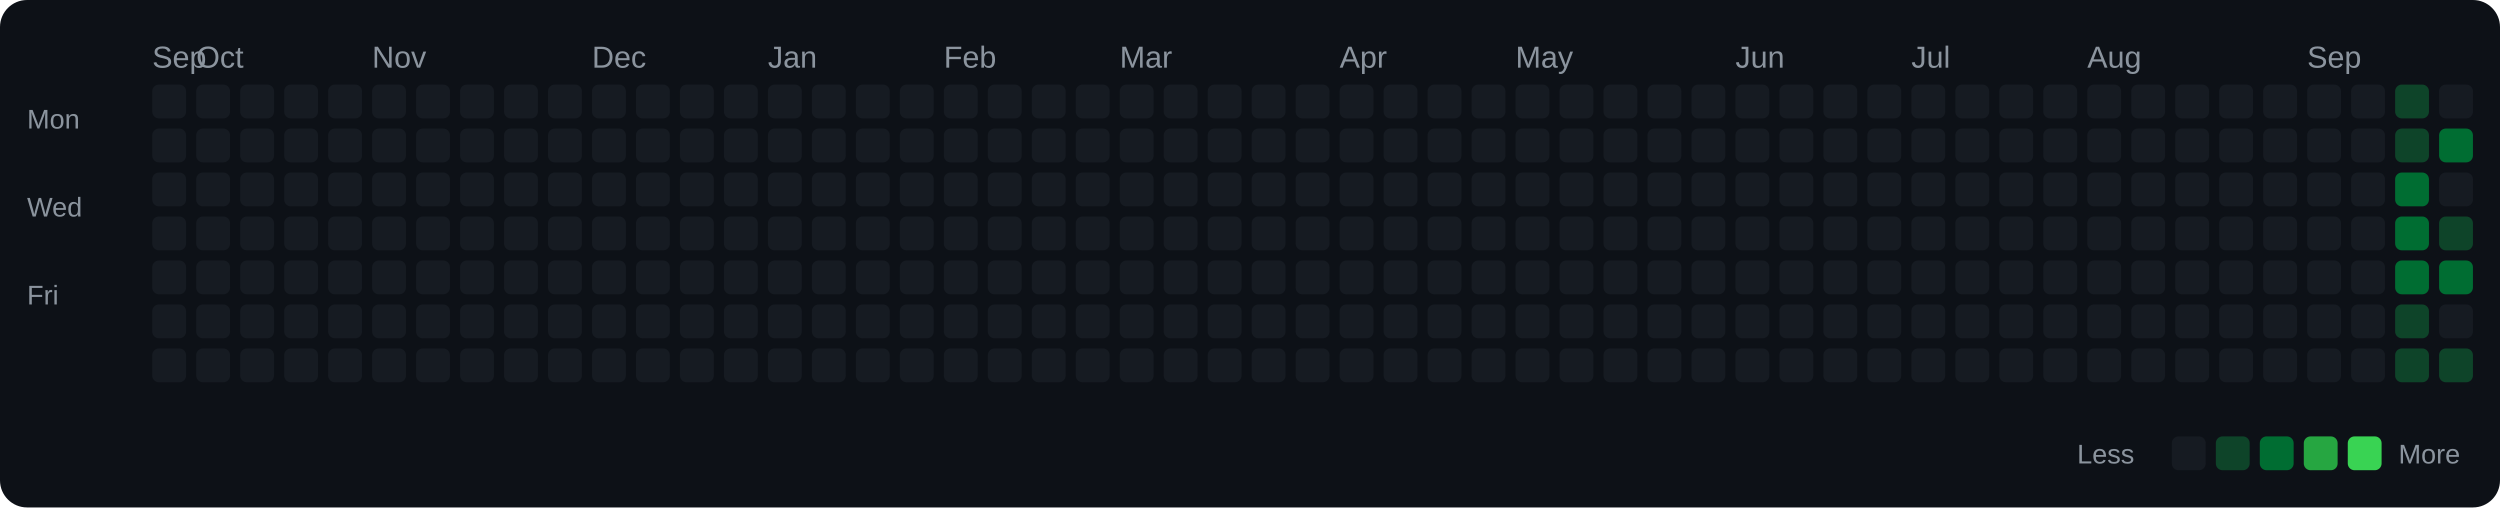
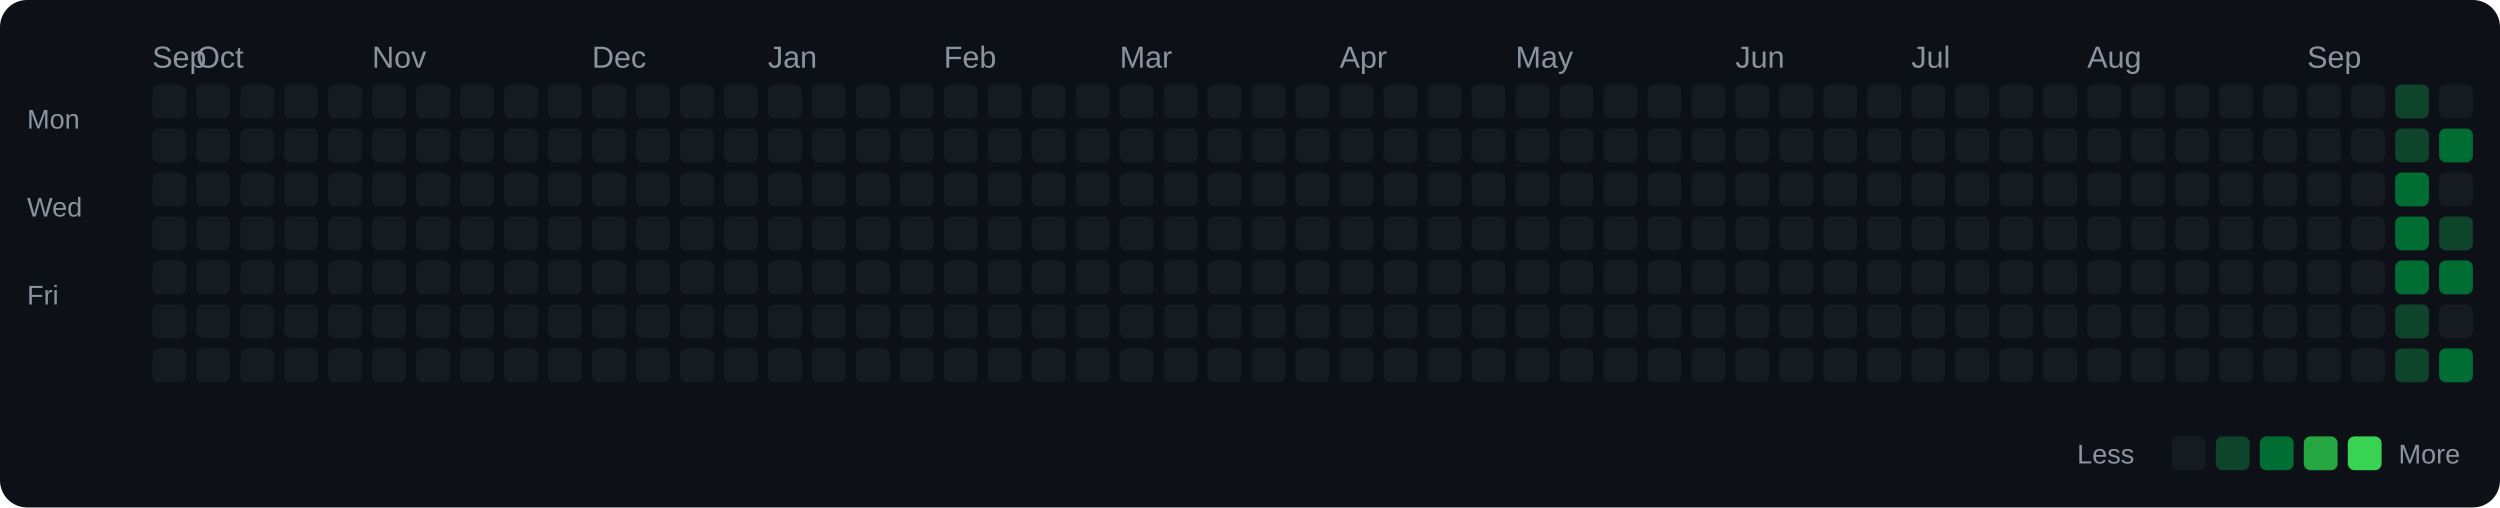
<svg xmlns="http://www.w3.org/2000/svg" width="739" height="150" viewBox="0 0 739 150" role="img" aria-labelledby="title description">
  <rect width="100%" height="100%" fill="#0d1117" rx="8" />
  <text x="45" y="20" fill="#8b949e" font-family="Arial, sans-serif" font-size="9"> Sep </text>
  <text x="58" y="20" fill="#8b949e" font-family="Arial, sans-serif" font-size="9"> Oct </text>
  <text x="110" y="20" fill="#8b949e" font-family="Arial, sans-serif" font-size="9"> Nov </text>
  <text x="175" y="20" fill="#8b949e" font-family="Arial, sans-serif" font-size="9"> Dec </text>
  <text x="227" y="20" fill="#8b949e" font-family="Arial, sans-serif" font-size="9"> Jan </text>
  <text x="279" y="20" fill="#8b949e" font-family="Arial, sans-serif" font-size="9"> Feb </text>
  <text x="331" y="20" fill="#8b949e" font-family="Arial, sans-serif" font-size="9"> Mar </text>
  <text x="396" y="20" fill="#8b949e" font-family="Arial, sans-serif" font-size="9"> Apr </text>
  <text x="448" y="20" fill="#8b949e" font-family="Arial, sans-serif" font-size="9"> May </text>
  <text x="513" y="20" fill="#8b949e" font-family="Arial, sans-serif" font-size="9"> Jun </text>
  <text x="565" y="20" fill="#8b949e" font-family="Arial, sans-serif" font-size="9"> Jul </text>
  <text x="617" y="20" fill="#8b949e" font-family="Arial, sans-serif" font-size="9"> Aug </text>
  <text x="682" y="20" fill="#8b949e" font-family="Arial, sans-serif" font-size="9"> Sep </text>
  <rect x="45" y="25" width="10" height="10" rx="2" fill="#161b22"> </rect>
  <rect x="45" y="38" width="10" height="10" rx="2" fill="#161b22"> </rect>
  <rect x="45" y="51" width="10" height="10" rx="2" fill="#161b22"> </rect>
  <rect x="45" y="64" width="10" height="10" rx="2" fill="#161b22"> </rect>
  <rect x="45" y="77" width="10" height="10" rx="2" fill="#161b22"> </rect>
  <rect x="45" y="90" width="10" height="10" rx="2" fill="#161b22"> </rect>
  <rect x="45" y="103" width="10" height="10" rx="2" fill="#161b22"> </rect>
  <rect x="58" y="25" width="10" height="10" rx="2" fill="#161b22"> </rect>
  <rect x="58" y="38" width="10" height="10" rx="2" fill="#161b22"> </rect>
  <rect x="58" y="51" width="10" height="10" rx="2" fill="#161b22"> </rect>
  <rect x="58" y="64" width="10" height="10" rx="2" fill="#161b22"> </rect>
  <rect x="58" y="77" width="10" height="10" rx="2" fill="#161b22"> </rect>
  <rect x="58" y="90" width="10" height="10" rx="2" fill="#161b22"> </rect>
  <rect x="58" y="103" width="10" height="10" rx="2" fill="#161b22"> </rect>
  <rect x="71" y="25" width="10" height="10" rx="2" fill="#161b22"> </rect>
  <rect x="71" y="38" width="10" height="10" rx="2" fill="#161b22"> </rect>
  <rect x="71" y="51" width="10" height="10" rx="2" fill="#161b22"> </rect>
  <rect x="71" y="64" width="10" height="10" rx="2" fill="#161b22"> </rect>
  <rect x="71" y="77" width="10" height="10" rx="2" fill="#161b22"> </rect>
  <rect x="71" y="90" width="10" height="10" rx="2" fill="#161b22"> </rect>
  <rect x="71" y="103" width="10" height="10" rx="2" fill="#161b22"> </rect>
  <rect x="84" y="25" width="10" height="10" rx="2" fill="#161b22"> </rect>
  <rect x="84" y="38" width="10" height="10" rx="2" fill="#161b22"> </rect>
  <rect x="84" y="51" width="10" height="10" rx="2" fill="#161b22"> </rect>
  <rect x="84" y="64" width="10" height="10" rx="2" fill="#161b22"> </rect>
  <rect x="84" y="77" width="10" height="10" rx="2" fill="#161b22"> </rect>
  <rect x="84" y="90" width="10" height="10" rx="2" fill="#161b22"> </rect>
  <rect x="84" y="103" width="10" height="10" rx="2" fill="#161b22"> </rect>
  <rect x="97" y="25" width="10" height="10" rx="2" fill="#161b22"> </rect>
  <rect x="97" y="38" width="10" height="10" rx="2" fill="#161b22"> </rect>
  <rect x="97" y="51" width="10" height="10" rx="2" fill="#161b22"> </rect>
  <rect x="97" y="64" width="10" height="10" rx="2" fill="#161b22"> </rect>
  <rect x="97" y="77" width="10" height="10" rx="2" fill="#161b22"> </rect>
  <rect x="97" y="90" width="10" height="10" rx="2" fill="#161b22"> </rect>
  <rect x="97" y="103" width="10" height="10" rx="2" fill="#161b22"> </rect>
  <rect x="110" y="25" width="10" height="10" rx="2" fill="#161b22"> </rect>
  <rect x="110" y="38" width="10" height="10" rx="2" fill="#161b22"> </rect>
  <rect x="110" y="51" width="10" height="10" rx="2" fill="#161b22"> </rect>
  <rect x="110" y="64" width="10" height="10" rx="2" fill="#161b22"> </rect>
  <rect x="110" y="77" width="10" height="10" rx="2" fill="#161b22"> </rect>
  <rect x="110" y="90" width="10" height="10" rx="2" fill="#161b22"> </rect>
  <rect x="110" y="103" width="10" height="10" rx="2" fill="#161b22"> </rect>
  <rect x="123" y="25" width="10" height="10" rx="2" fill="#161b22"> </rect>
  <rect x="123" y="38" width="10" height="10" rx="2" fill="#161b22"> </rect>
  <rect x="123" y="51" width="10" height="10" rx="2" fill="#161b22"> </rect>
  <rect x="123" y="64" width="10" height="10" rx="2" fill="#161b22"> </rect>
  <rect x="123" y="77" width="10" height="10" rx="2" fill="#161b22"> </rect>
  <rect x="123" y="90" width="10" height="10" rx="2" fill="#161b22"> </rect>
  <rect x="123" y="103" width="10" height="10" rx="2" fill="#161b22"> </rect>
  <rect x="136" y="25" width="10" height="10" rx="2" fill="#161b22"> </rect>
  <rect x="136" y="38" width="10" height="10" rx="2" fill="#161b22"> </rect>
  <rect x="136" y="51" width="10" height="10" rx="2" fill="#161b22"> </rect>
  <rect x="136" y="64" width="10" height="10" rx="2" fill="#161b22"> </rect>
  <rect x="136" y="77" width="10" height="10" rx="2" fill="#161b22"> </rect>
  <rect x="136" y="90" width="10" height="10" rx="2" fill="#161b22"> </rect>
  <rect x="136" y="103" width="10" height="10" rx="2" fill="#161b22"> </rect>
  <rect x="149" y="25" width="10" height="10" rx="2" fill="#161b22"> </rect>
  <rect x="149" y="38" width="10" height="10" rx="2" fill="#161b22"> </rect>
  <rect x="149" y="51" width="10" height="10" rx="2" fill="#161b22"> </rect>
  <rect x="149" y="64" width="10" height="10" rx="2" fill="#161b22"> </rect>
  <rect x="149" y="77" width="10" height="10" rx="2" fill="#161b22"> </rect>
  <rect x="149" y="90" width="10" height="10" rx="2" fill="#161b22"> </rect>
  <rect x="149" y="103" width="10" height="10" rx="2" fill="#161b22"> </rect>
  <rect x="162" y="25" width="10" height="10" rx="2" fill="#161b22"> </rect>
  <rect x="162" y="38" width="10" height="10" rx="2" fill="#161b22"> </rect>
  <rect x="162" y="51" width="10" height="10" rx="2" fill="#161b22"> </rect>
  <rect x="162" y="64" width="10" height="10" rx="2" fill="#161b22"> </rect>
  <rect x="162" y="77" width="10" height="10" rx="2" fill="#161b22"> </rect>
  <rect x="162" y="90" width="10" height="10" rx="2" fill="#161b22"> </rect>
  <rect x="162" y="103" width="10" height="10" rx="2" fill="#161b22"> </rect>
  <rect x="175" y="25" width="10" height="10" rx="2" fill="#161b22"> </rect>
  <rect x="175" y="38" width="10" height="10" rx="2" fill="#161b22"> </rect>
  <rect x="175" y="51" width="10" height="10" rx="2" fill="#161b22"> </rect>
  <rect x="175" y="64" width="10" height="10" rx="2" fill="#161b22"> </rect>
  <rect x="175" y="77" width="10" height="10" rx="2" fill="#161b22"> </rect>
  <rect x="175" y="90" width="10" height="10" rx="2" fill="#161b22"> </rect>
  <rect x="175" y="103" width="10" height="10" rx="2" fill="#161b22"> </rect>
  <rect x="188" y="25" width="10" height="10" rx="2" fill="#161b22"> </rect>
  <rect x="188" y="38" width="10" height="10" rx="2" fill="#161b22"> </rect>
  <rect x="188" y="51" width="10" height="10" rx="2" fill="#161b22"> </rect>
  <rect x="188" y="64" width="10" height="10" rx="2" fill="#161b22"> </rect>
  <rect x="188" y="77" width="10" height="10" rx="2" fill="#161b22"> </rect>
  <rect x="188" y="90" width="10" height="10" rx="2" fill="#161b22"> </rect>
  <rect x="188" y="103" width="10" height="10" rx="2" fill="#161b22"> </rect>
  <rect x="201" y="25" width="10" height="10" rx="2" fill="#161b22"> </rect>
  <rect x="201" y="38" width="10" height="10" rx="2" fill="#161b22"> </rect>
  <rect x="201" y="51" width="10" height="10" rx="2" fill="#161b22"> </rect>
  <rect x="201" y="64" width="10" height="10" rx="2" fill="#161b22"> </rect>
  <rect x="201" y="77" width="10" height="10" rx="2" fill="#161b22"> </rect>
  <rect x="201" y="90" width="10" height="10" rx="2" fill="#161b22"> </rect>
  <rect x="201" y="103" width="10" height="10" rx="2" fill="#161b22"> </rect>
  <rect x="214" y="25" width="10" height="10" rx="2" fill="#161b22"> </rect>
  <rect x="214" y="38" width="10" height="10" rx="2" fill="#161b22"> </rect>
  <rect x="214" y="51" width="10" height="10" rx="2" fill="#161b22"> </rect>
  <rect x="214" y="64" width="10" height="10" rx="2" fill="#161b22"> </rect>
  <rect x="214" y="77" width="10" height="10" rx="2" fill="#161b22"> </rect>
  <rect x="214" y="90" width="10" height="10" rx="2" fill="#161b22"> </rect>
  <rect x="214" y="103" width="10" height="10" rx="2" fill="#161b22"> </rect>
  <rect x="227" y="25" width="10" height="10" rx="2" fill="#161b22"> </rect>
  <rect x="227" y="38" width="10" height="10" rx="2" fill="#161b22"> </rect>
  <rect x="227" y="51" width="10" height="10" rx="2" fill="#161b22"> </rect>
  <rect x="227" y="64" width="10" height="10" rx="2" fill="#161b22"> </rect>
  <rect x="227" y="77" width="10" height="10" rx="2" fill="#161b22"> </rect>
  <rect x="227" y="90" width="10" height="10" rx="2" fill="#161b22"> </rect>
  <rect x="227" y="103" width="10" height="10" rx="2" fill="#161b22"> </rect>
  <rect x="240" y="25" width="10" height="10" rx="2" fill="#161b22"> </rect>
  <rect x="240" y="38" width="10" height="10" rx="2" fill="#161b22"> </rect>
  <rect x="240" y="51" width="10" height="10" rx="2" fill="#161b22"> </rect>
  <rect x="240" y="64" width="10" height="10" rx="2" fill="#161b22"> </rect>
  <rect x="240" y="77" width="10" height="10" rx="2" fill="#161b22"> </rect>
  <rect x="240" y="90" width="10" height="10" rx="2" fill="#161b22"> </rect>
  <rect x="240" y="103" width="10" height="10" rx="2" fill="#161b22"> </rect>
  <rect x="253" y="25" width="10" height="10" rx="2" fill="#161b22"> </rect>
  <rect x="253" y="38" width="10" height="10" rx="2" fill="#161b22"> </rect>
  <rect x="253" y="51" width="10" height="10" rx="2" fill="#161b22"> </rect>
  <rect x="253" y="64" width="10" height="10" rx="2" fill="#161b22"> </rect>
  <rect x="253" y="77" width="10" height="10" rx="2" fill="#161b22"> </rect>
  <rect x="253" y="90" width="10" height="10" rx="2" fill="#161b22"> </rect>
  <rect x="253" y="103" width="10" height="10" rx="2" fill="#161b22"> </rect>
  <rect x="266" y="25" width="10" height="10" rx="2" fill="#161b22"> </rect>
  <rect x="266" y="38" width="10" height="10" rx="2" fill="#161b22"> </rect>
  <rect x="266" y="51" width="10" height="10" rx="2" fill="#161b22"> </rect>
  <rect x="266" y="64" width="10" height="10" rx="2" fill="#161b22"> </rect>
  <rect x="266" y="77" width="10" height="10" rx="2" fill="#161b22"> </rect>
  <rect x="266" y="90" width="10" height="10" rx="2" fill="#161b22"> </rect>
  <rect x="266" y="103" width="10" height="10" rx="2" fill="#161b22"> </rect>
  <rect x="279" y="25" width="10" height="10" rx="2" fill="#161b22"> </rect>
  <rect x="279" y="38" width="10" height="10" rx="2" fill="#161b22"> </rect>
  <rect x="279" y="51" width="10" height="10" rx="2" fill="#161b22"> </rect>
  <rect x="279" y="64" width="10" height="10" rx="2" fill="#161b22"> </rect>
  <rect x="279" y="77" width="10" height="10" rx="2" fill="#161b22"> </rect>
  <rect x="279" y="90" width="10" height="10" rx="2" fill="#161b22"> </rect>
  <rect x="279" y="103" width="10" height="10" rx="2" fill="#161b22"> </rect>
  <rect x="292" y="25" width="10" height="10" rx="2" fill="#161b22"> </rect>
  <rect x="292" y="38" width="10" height="10" rx="2" fill="#161b22"> </rect>
  <rect x="292" y="51" width="10" height="10" rx="2" fill="#161b22"> </rect>
  <rect x="292" y="64" width="10" height="10" rx="2" fill="#161b22"> </rect>
  <rect x="292" y="77" width="10" height="10" rx="2" fill="#161b22"> </rect>
  <rect x="292" y="90" width="10" height="10" rx="2" fill="#161b22"> </rect>
  <rect x="292" y="103" width="10" height="10" rx="2" fill="#161b22"> </rect>
  <rect x="305" y="25" width="10" height="10" rx="2" fill="#161b22"> </rect>
  <rect x="305" y="38" width="10" height="10" rx="2" fill="#161b22"> </rect>
  <rect x="305" y="51" width="10" height="10" rx="2" fill="#161b22"> </rect>
  <rect x="305" y="64" width="10" height="10" rx="2" fill="#161b22"> </rect>
  <rect x="305" y="77" width="10" height="10" rx="2" fill="#161b22"> </rect>
  <rect x="305" y="90" width="10" height="10" rx="2" fill="#161b22"> </rect>
  <rect x="305" y="103" width="10" height="10" rx="2" fill="#161b22"> </rect>
  <rect x="318" y="25" width="10" height="10" rx="2" fill="#161b22"> </rect>
  <rect x="318" y="38" width="10" height="10" rx="2" fill="#161b22"> </rect>
  <rect x="318" y="51" width="10" height="10" rx="2" fill="#161b22"> </rect>
  <rect x="318" y="64" width="10" height="10" rx="2" fill="#161b22"> </rect>
  <rect x="318" y="77" width="10" height="10" rx="2" fill="#161b22"> </rect>
  <rect x="318" y="90" width="10" height="10" rx="2" fill="#161b22"> </rect>
  <rect x="318" y="103" width="10" height="10" rx="2" fill="#161b22"> </rect>
  <rect x="331" y="25" width="10" height="10" rx="2" fill="#161b22"> </rect>
  <rect x="331" y="38" width="10" height="10" rx="2" fill="#161b22"> </rect>
  <rect x="331" y="51" width="10" height="10" rx="2" fill="#161b22"> </rect>
  <rect x="331" y="64" width="10" height="10" rx="2" fill="#161b22"> </rect>
  <rect x="331" y="77" width="10" height="10" rx="2" fill="#161b22"> </rect>
  <rect x="331" y="90" width="10" height="10" rx="2" fill="#161b22"> </rect>
  <rect x="331" y="103" width="10" height="10" rx="2" fill="#161b22"> </rect>
  <rect x="344" y="25" width="10" height="10" rx="2" fill="#161b22"> </rect>
  <rect x="344" y="38" width="10" height="10" rx="2" fill="#161b22"> </rect>
  <rect x="344" y="51" width="10" height="10" rx="2" fill="#161b22"> </rect>
  <rect x="344" y="64" width="10" height="10" rx="2" fill="#161b22"> </rect>
  <rect x="344" y="77" width="10" height="10" rx="2" fill="#161b22"> </rect>
  <rect x="344" y="90" width="10" height="10" rx="2" fill="#161b22"> </rect>
  <rect x="344" y="103" width="10" height="10" rx="2" fill="#161b22"> </rect>
  <rect x="357" y="25" width="10" height="10" rx="2" fill="#161b22"> </rect>
  <rect x="357" y="38" width="10" height="10" rx="2" fill="#161b22"> </rect>
  <rect x="357" y="51" width="10" height="10" rx="2" fill="#161b22"> </rect>
  <rect x="357" y="64" width="10" height="10" rx="2" fill="#161b22"> </rect>
  <rect x="357" y="77" width="10" height="10" rx="2" fill="#161b22"> </rect>
  <rect x="357" y="90" width="10" height="10" rx="2" fill="#161b22"> </rect>
  <rect x="357" y="103" width="10" height="10" rx="2" fill="#161b22"> </rect>
  <rect x="370" y="25" width="10" height="10" rx="2" fill="#161b22"> </rect>
  <rect x="370" y="38" width="10" height="10" rx="2" fill="#161b22"> </rect>
  <rect x="370" y="51" width="10" height="10" rx="2" fill="#161b22"> </rect>
  <rect x="370" y="64" width="10" height="10" rx="2" fill="#161b22"> </rect>
  <rect x="370" y="77" width="10" height="10" rx="2" fill="#161b22"> </rect>
  <rect x="370" y="90" width="10" height="10" rx="2" fill="#161b22"> </rect>
  <rect x="370" y="103" width="10" height="10" rx="2" fill="#161b22"> </rect>
  <rect x="383" y="25" width="10" height="10" rx="2" fill="#161b22"> </rect>
  <rect x="383" y="38" width="10" height="10" rx="2" fill="#161b22"> </rect>
  <rect x="383" y="51" width="10" height="10" rx="2" fill="#161b22"> </rect>
  <rect x="383" y="64" width="10" height="10" rx="2" fill="#161b22"> </rect>
  <rect x="383" y="77" width="10" height="10" rx="2" fill="#161b22"> </rect>
  <rect x="383" y="90" width="10" height="10" rx="2" fill="#161b22"> </rect>
  <rect x="383" y="103" width="10" height="10" rx="2" fill="#161b22"> </rect>
  <rect x="396" y="25" width="10" height="10" rx="2" fill="#161b22"> </rect>
  <rect x="396" y="38" width="10" height="10" rx="2" fill="#161b22"> </rect>
  <rect x="396" y="51" width="10" height="10" rx="2" fill="#161b22"> </rect>
  <rect x="396" y="64" width="10" height="10" rx="2" fill="#161b22"> </rect>
  <rect x="396" y="77" width="10" height="10" rx="2" fill="#161b22"> </rect>
  <rect x="396" y="90" width="10" height="10" rx="2" fill="#161b22"> </rect>
  <rect x="396" y="103" width="10" height="10" rx="2" fill="#161b22"> </rect>
  <rect x="409" y="25" width="10" height="10" rx="2" fill="#161b22"> </rect>
  <rect x="409" y="38" width="10" height="10" rx="2" fill="#161b22"> </rect>
  <rect x="409" y="51" width="10" height="10" rx="2" fill="#161b22"> </rect>
  <rect x="409" y="64" width="10" height="10" rx="2" fill="#161b22"> </rect>
  <rect x="409" y="77" width="10" height="10" rx="2" fill="#161b22"> </rect>
  <rect x="409" y="90" width="10" height="10" rx="2" fill="#161b22"> </rect>
  <rect x="409" y="103" width="10" height="10" rx="2" fill="#161b22"> </rect>
  <rect x="422" y="25" width="10" height="10" rx="2" fill="#161b22"> </rect>
  <rect x="422" y="38" width="10" height="10" rx="2" fill="#161b22"> </rect>
  <rect x="422" y="51" width="10" height="10" rx="2" fill="#161b22"> </rect>
  <rect x="422" y="64" width="10" height="10" rx="2" fill="#161b22"> </rect>
  <rect x="422" y="77" width="10" height="10" rx="2" fill="#161b22"> </rect>
  <rect x="422" y="90" width="10" height="10" rx="2" fill="#161b22"> </rect>
  <rect x="422" y="103" width="10" height="10" rx="2" fill="#161b22"> </rect>
  <rect x="435" y="25" width="10" height="10" rx="2" fill="#161b22"> </rect>
  <rect x="435" y="38" width="10" height="10" rx="2" fill="#161b22"> </rect>
  <rect x="435" y="51" width="10" height="10" rx="2" fill="#161b22"> </rect>
  <rect x="435" y="64" width="10" height="10" rx="2" fill="#161b22"> </rect>
  <rect x="435" y="77" width="10" height="10" rx="2" fill="#161b22"> </rect>
  <rect x="435" y="90" width="10" height="10" rx="2" fill="#161b22"> </rect>
  <rect x="435" y="103" width="10" height="10" rx="2" fill="#161b22"> </rect>
  <rect x="448" y="25" width="10" height="10" rx="2" fill="#161b22"> </rect>
  <rect x="448" y="38" width="10" height="10" rx="2" fill="#161b22"> </rect>
  <rect x="448" y="51" width="10" height="10" rx="2" fill="#161b22"> </rect>
  <rect x="448" y="64" width="10" height="10" rx="2" fill="#161b22"> </rect>
  <rect x="448" y="77" width="10" height="10" rx="2" fill="#161b22"> </rect>
  <rect x="448" y="90" width="10" height="10" rx="2" fill="#161b22"> </rect>
  <rect x="448" y="103" width="10" height="10" rx="2" fill="#161b22"> </rect>
  <rect x="461" y="25" width="10" height="10" rx="2" fill="#161b22"> </rect>
  <rect x="461" y="38" width="10" height="10" rx="2" fill="#161b22"> </rect>
  <rect x="461" y="51" width="10" height="10" rx="2" fill="#161b22"> </rect>
  <rect x="461" y="64" width="10" height="10" rx="2" fill="#161b22"> </rect>
  <rect x="461" y="77" width="10" height="10" rx="2" fill="#161b22"> </rect>
  <rect x="461" y="90" width="10" height="10" rx="2" fill="#161b22"> </rect>
  <rect x="461" y="103" width="10" height="10" rx="2" fill="#161b22"> </rect>
  <rect x="474" y="25" width="10" height="10" rx="2" fill="#161b22"> </rect>
  <rect x="474" y="38" width="10" height="10" rx="2" fill="#161b22"> </rect>
  <rect x="474" y="51" width="10" height="10" rx="2" fill="#161b22"> </rect>
  <rect x="474" y="64" width="10" height="10" rx="2" fill="#161b22"> </rect>
  <rect x="474" y="77" width="10" height="10" rx="2" fill="#161b22"> </rect>
  <rect x="474" y="90" width="10" height="10" rx="2" fill="#161b22"> </rect>
  <rect x="474" y="103" width="10" height="10" rx="2" fill="#161b22"> </rect>
  <rect x="487" y="25" width="10" height="10" rx="2" fill="#161b22"> </rect>
  <rect x="487" y="38" width="10" height="10" rx="2" fill="#161b22"> </rect>
  <rect x="487" y="51" width="10" height="10" rx="2" fill="#161b22"> </rect>
  <rect x="487" y="64" width="10" height="10" rx="2" fill="#161b22"> </rect>
  <rect x="487" y="77" width="10" height="10" rx="2" fill="#161b22"> </rect>
  <rect x="487" y="90" width="10" height="10" rx="2" fill="#161b22"> </rect>
  <rect x="487" y="103" width="10" height="10" rx="2" fill="#161b22"> </rect>
  <rect x="500" y="25" width="10" height="10" rx="2" fill="#161b22"> </rect>
  <rect x="500" y="38" width="10" height="10" rx="2" fill="#161b22"> </rect>
  <rect x="500" y="51" width="10" height="10" rx="2" fill="#161b22"> </rect>
  <rect x="500" y="64" width="10" height="10" rx="2" fill="#161b22"> </rect>
  <rect x="500" y="77" width="10" height="10" rx="2" fill="#161b22"> </rect>
  <rect x="500" y="90" width="10" height="10" rx="2" fill="#161b22"> </rect>
  <rect x="500" y="103" width="10" height="10" rx="2" fill="#161b22"> </rect>
  <rect x="513" y="25" width="10" height="10" rx="2" fill="#161b22"> </rect>
  <rect x="513" y="38" width="10" height="10" rx="2" fill="#161b22"> </rect>
  <rect x="513" y="51" width="10" height="10" rx="2" fill="#161b22"> </rect>
  <rect x="513" y="64" width="10" height="10" rx="2" fill="#161b22"> </rect>
  <rect x="513" y="77" width="10" height="10" rx="2" fill="#161b22"> </rect>
  <rect x="513" y="90" width="10" height="10" rx="2" fill="#161b22"> </rect>
  <rect x="513" y="103" width="10" height="10" rx="2" fill="#161b22"> </rect>
  <rect x="526" y="25" width="10" height="10" rx="2" fill="#161b22"> </rect>
  <rect x="526" y="38" width="10" height="10" rx="2" fill="#161b22"> </rect>
  <rect x="526" y="51" width="10" height="10" rx="2" fill="#161b22"> </rect>
  <rect x="526" y="64" width="10" height="10" rx="2" fill="#161b22"> </rect>
  <rect x="526" y="77" width="10" height="10" rx="2" fill="#161b22"> </rect>
  <rect x="526" y="90" width="10" height="10" rx="2" fill="#161b22"> </rect>
  <rect x="526" y="103" width="10" height="10" rx="2" fill="#161b22"> </rect>
  <rect x="539" y="25" width="10" height="10" rx="2" fill="#161b22"> </rect>
  <rect x="539" y="38" width="10" height="10" rx="2" fill="#161b22"> </rect>
  <rect x="539" y="51" width="10" height="10" rx="2" fill="#161b22"> </rect>
  <rect x="539" y="64" width="10" height="10" rx="2" fill="#161b22"> </rect>
  <rect x="539" y="77" width="10" height="10" rx="2" fill="#161b22"> </rect>
  <rect x="539" y="90" width="10" height="10" rx="2" fill="#161b22"> </rect>
  <rect x="539" y="103" width="10" height="10" rx="2" fill="#161b22"> </rect>
  <rect x="552" y="25" width="10" height="10" rx="2" fill="#161b22"> </rect>
  <rect x="552" y="38" width="10" height="10" rx="2" fill="#161b22"> </rect>
  <rect x="552" y="51" width="10" height="10" rx="2" fill="#161b22"> </rect>
  <rect x="552" y="64" width="10" height="10" rx="2" fill="#161b22"> </rect>
  <rect x="552" y="77" width="10" height="10" rx="2" fill="#161b22"> </rect>
  <rect x="552" y="90" width="10" height="10" rx="2" fill="#161b22"> </rect>
  <rect x="552" y="103" width="10" height="10" rx="2" fill="#161b22"> </rect>
  <rect x="565" y="25" width="10" height="10" rx="2" fill="#161b22"> </rect>
  <rect x="565" y="38" width="10" height="10" rx="2" fill="#161b22"> </rect>
  <rect x="565" y="51" width="10" height="10" rx="2" fill="#161b22"> </rect>
  <rect x="565" y="64" width="10" height="10" rx="2" fill="#161b22"> </rect>
  <rect x="565" y="77" width="10" height="10" rx="2" fill="#161b22"> </rect>
  <rect x="565" y="90" width="10" height="10" rx="2" fill="#161b22"> </rect>
  <rect x="565" y="103" width="10" height="10" rx="2" fill="#161b22"> </rect>
  <rect x="578" y="25" width="10" height="10" rx="2" fill="#161b22"> </rect>
  <rect x="578" y="38" width="10" height="10" rx="2" fill="#161b22"> </rect>
  <rect x="578" y="51" width="10" height="10" rx="2" fill="#161b22"> </rect>
  <rect x="578" y="64" width="10" height="10" rx="2" fill="#161b22"> </rect>
  <rect x="578" y="77" width="10" height="10" rx="2" fill="#161b22"> </rect>
  <rect x="578" y="90" width="10" height="10" rx="2" fill="#161b22"> </rect>
  <rect x="578" y="103" width="10" height="10" rx="2" fill="#161b22"> </rect>
  <rect x="591" y="25" width="10" height="10" rx="2" fill="#161b22"> </rect>
  <rect x="591" y="38" width="10" height="10" rx="2" fill="#161b22"> </rect>
  <rect x="591" y="51" width="10" height="10" rx="2" fill="#161b22"> </rect>
  <rect x="591" y="64" width="10" height="10" rx="2" fill="#161b22"> </rect>
  <rect x="591" y="77" width="10" height="10" rx="2" fill="#161b22"> </rect>
  <rect x="591" y="90" width="10" height="10" rx="2" fill="#161b22"> </rect>
  <rect x="591" y="103" width="10" height="10" rx="2" fill="#161b22"> </rect>
  <rect x="604" y="25" width="10" height="10" rx="2" fill="#161b22"> </rect>
  <rect x="604" y="38" width="10" height="10" rx="2" fill="#161b22"> </rect>
  <rect x="604" y="51" width="10" height="10" rx="2" fill="#161b22"> </rect>
  <rect x="604" y="64" width="10" height="10" rx="2" fill="#161b22"> </rect>
  <rect x="604" y="77" width="10" height="10" rx="2" fill="#161b22"> </rect>
  <rect x="604" y="90" width="10" height="10" rx="2" fill="#161b22"> </rect>
  <rect x="604" y="103" width="10" height="10" rx="2" fill="#161b22"> </rect>
  <rect x="617" y="25" width="10" height="10" rx="2" fill="#161b22"> </rect>
  <rect x="617" y="38" width="10" height="10" rx="2" fill="#161b22"> </rect>
  <rect x="617" y="51" width="10" height="10" rx="2" fill="#161b22"> </rect>
  <rect x="617" y="64" width="10" height="10" rx="2" fill="#161b22"> </rect>
  <rect x="617" y="77" width="10" height="10" rx="2" fill="#161b22"> </rect>
  <rect x="617" y="90" width="10" height="10" rx="2" fill="#161b22"> </rect>
  <rect x="617" y="103" width="10" height="10" rx="2" fill="#161b22"> </rect>
  <rect x="630" y="25" width="10" height="10" rx="2" fill="#161b22"> </rect>
  <rect x="630" y="38" width="10" height="10" rx="2" fill="#161b22"> </rect>
  <rect x="630" y="51" width="10" height="10" rx="2" fill="#161b22"> </rect>
  <rect x="630" y="64" width="10" height="10" rx="2" fill="#161b22"> </rect>
  <rect x="630" y="77" width="10" height="10" rx="2" fill="#161b22"> </rect>
  <rect x="630" y="90" width="10" height="10" rx="2" fill="#161b22"> </rect>
  <rect x="630" y="103" width="10" height="10" rx="2" fill="#161b22"> </rect>
  <rect x="643" y="25" width="10" height="10" rx="2" fill="#161b22"> </rect>
  <rect x="643" y="38" width="10" height="10" rx="2" fill="#161b22"> </rect>
  <rect x="643" y="51" width="10" height="10" rx="2" fill="#161b22"> </rect>
  <rect x="643" y="64" width="10" height="10" rx="2" fill="#161b22"> </rect>
  <rect x="643" y="77" width="10" height="10" rx="2" fill="#161b22"> </rect>
  <rect x="643" y="90" width="10" height="10" rx="2" fill="#161b22"> </rect>
  <rect x="643" y="103" width="10" height="10" rx="2" fill="#161b22"> </rect>
  <rect x="656" y="25" width="10" height="10" rx="2" fill="#161b22"> </rect>
  <rect x="656" y="38" width="10" height="10" rx="2" fill="#161b22"> </rect>
  <rect x="656" y="51" width="10" height="10" rx="2" fill="#161b22"> </rect>
  <rect x="656" y="64" width="10" height="10" rx="2" fill="#161b22"> </rect>
  <rect x="656" y="77" width="10" height="10" rx="2" fill="#161b22"> </rect>
  <rect x="656" y="90" width="10" height="10" rx="2" fill="#161b22"> </rect>
  <rect x="656" y="103" width="10" height="10" rx="2" fill="#161b22"> </rect>
  <rect x="669" y="25" width="10" height="10" rx="2" fill="#161b22"> </rect>
  <rect x="669" y="38" width="10" height="10" rx="2" fill="#161b22"> </rect>
  <rect x="669" y="51" width="10" height="10" rx="2" fill="#161b22"> </rect>
  <rect x="669" y="64" width="10" height="10" rx="2" fill="#161b22"> </rect>
  <rect x="669" y="77" width="10" height="10" rx="2" fill="#161b22"> </rect>
  <rect x="669" y="90" width="10" height="10" rx="2" fill="#161b22"> </rect>
  <rect x="669" y="103" width="10" height="10" rx="2" fill="#161b22"> </rect>
  <rect x="682" y="25" width="10" height="10" rx="2" fill="#161b22"> </rect>
  <rect x="682" y="38" width="10" height="10" rx="2" fill="#161b22"> </rect>
  <rect x="682" y="51" width="10" height="10" rx="2" fill="#161b22"> </rect>
  <rect x="682" y="64" width="10" height="10" rx="2" fill="#161b22"> </rect>
  <rect x="682" y="77" width="10" height="10" rx="2" fill="#161b22"> </rect>
  <rect x="682" y="90" width="10" height="10" rx="2" fill="#161b22"> </rect>
  <rect x="682" y="103" width="10" height="10" rx="2" fill="#161b22"> </rect>
  <rect x="695" y="25" width="10" height="10" rx="2" fill="#161b22"> </rect>
  <rect x="695" y="38" width="10" height="10" rx="2" fill="#161b22"> </rect>
  <rect x="695" y="51" width="10" height="10" rx="2" fill="#161b22"> </rect>
  <rect x="695" y="64" width="10" height="10" rx="2" fill="#161b22"> </rect>
  <rect x="695" y="77" width="10" height="10" rx="2" fill="#161b22"> </rect>
  <rect x="695" y="90" width="10" height="10" rx="2" fill="#161b22"> </rect>
  <rect x="695" y="103" width="10" height="10" rx="2" fill="#161b22"> </rect>
  <rect x="708" y="25" width="10" height="10" rx="2" fill="#0e4429"> </rect>
  <rect x="708" y="38" width="10" height="10" rx="2" fill="#0e4429"> </rect>
  <rect x="708" y="51" width="10" height="10" rx="2" fill="#006d32"> </rect>
  <rect x="708" y="64" width="10" height="10" rx="2" fill="#006d32"> </rect>
  <rect x="708" y="77" width="10" height="10" rx="2" fill="#006d32"> </rect>
  <rect x="708" y="90" width="10" height="10" rx="2" fill="#0e4429"> </rect>
  <rect x="708" y="103" width="10" height="10" rx="2" fill="#0e4429"> </rect>
  <rect x="721" y="25" width="10" height="10" rx="2" fill="#161b22"> </rect>
  <rect x="721" y="38" width="10" height="10" rx="2" fill="#006d32"> </rect>
  <rect x="721" y="51" width="10" height="10" rx="2" fill="#161b22"> </rect>
  <rect x="721" y="64" width="10" height="10" rx="2" fill="#0e4429"> </rect>
  <rect x="721" y="77" width="10" height="10" rx="2" fill="#006d32"> </rect>
  <rect x="721" y="90" width="10" height="10" rx="2" fill="#161b22"> </rect>
-   <rect x="721" y="103" width="10" height="10" rx="2" fill="#0e4429"> </rect>
+   <rect x="721" y="103" width="10" height="10" rx="2" fill="#006d32"> </rect>
  <text x="8" y="38" fill="#8b949e" font-family="Arial, sans-serif" font-size="8">Mon</text>
  <text x="8" y="64" fill="#8b949e" font-family="Arial, sans-serif" font-size="8">Wed</text>
  <text x="8" y="90" fill="#8b949e" font-family="Arial, sans-serif" font-size="8">Fri</text>
  <text x="614" y="137" fill="#8b949e" font-family="Arial, sans-serif" font-size="8">Less</text>
  <rect x="642" y="129" width="10" height="10" rx="2" fill="#161b22" />
  <rect x="655" y="129" width="10" height="10" rx="2" fill="#0e4429" />
  <rect x="668" y="129" width="10" height="10" rx="2" fill="#006d32" />
  <rect x="681" y="129" width="10" height="10" rx="2" fill="#26a641" />
  <rect x="694" y="129" width="10" height="10" rx="2" fill="#39d353" />
  <text x="709" y="137" fill="#8b949e" font-family="Arial, sans-serif" font-size="8">More</text>
</svg>
